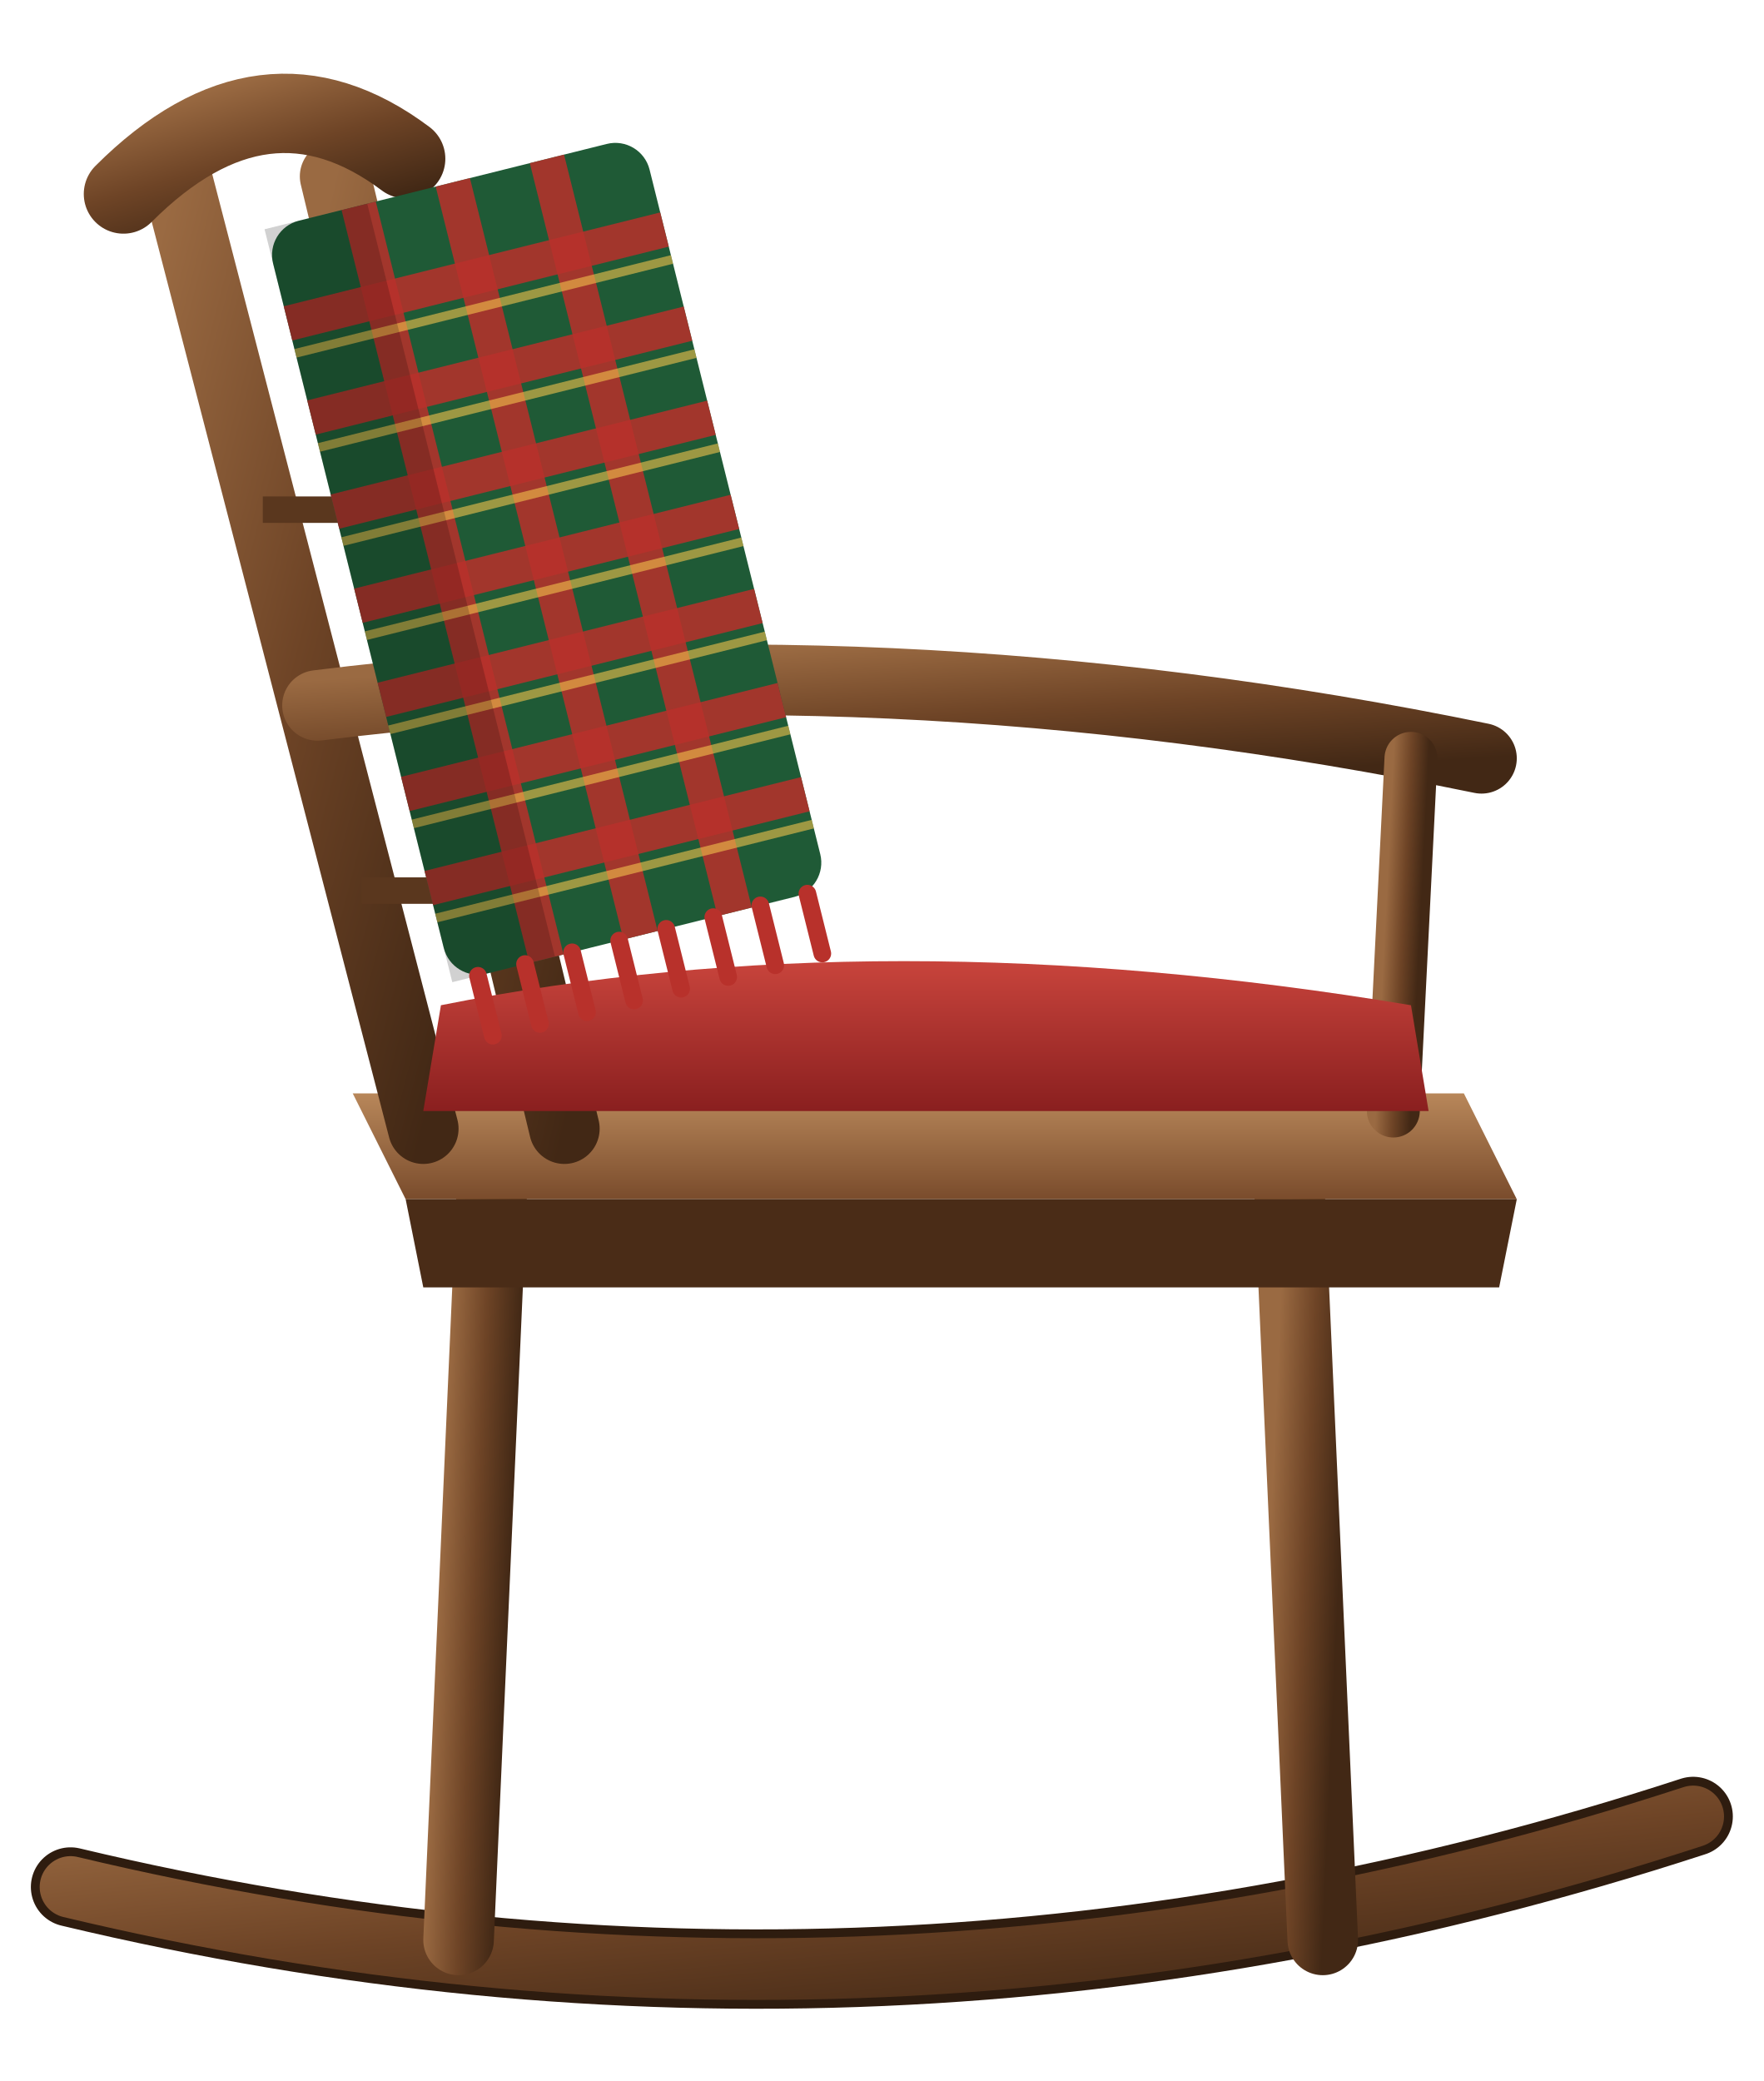
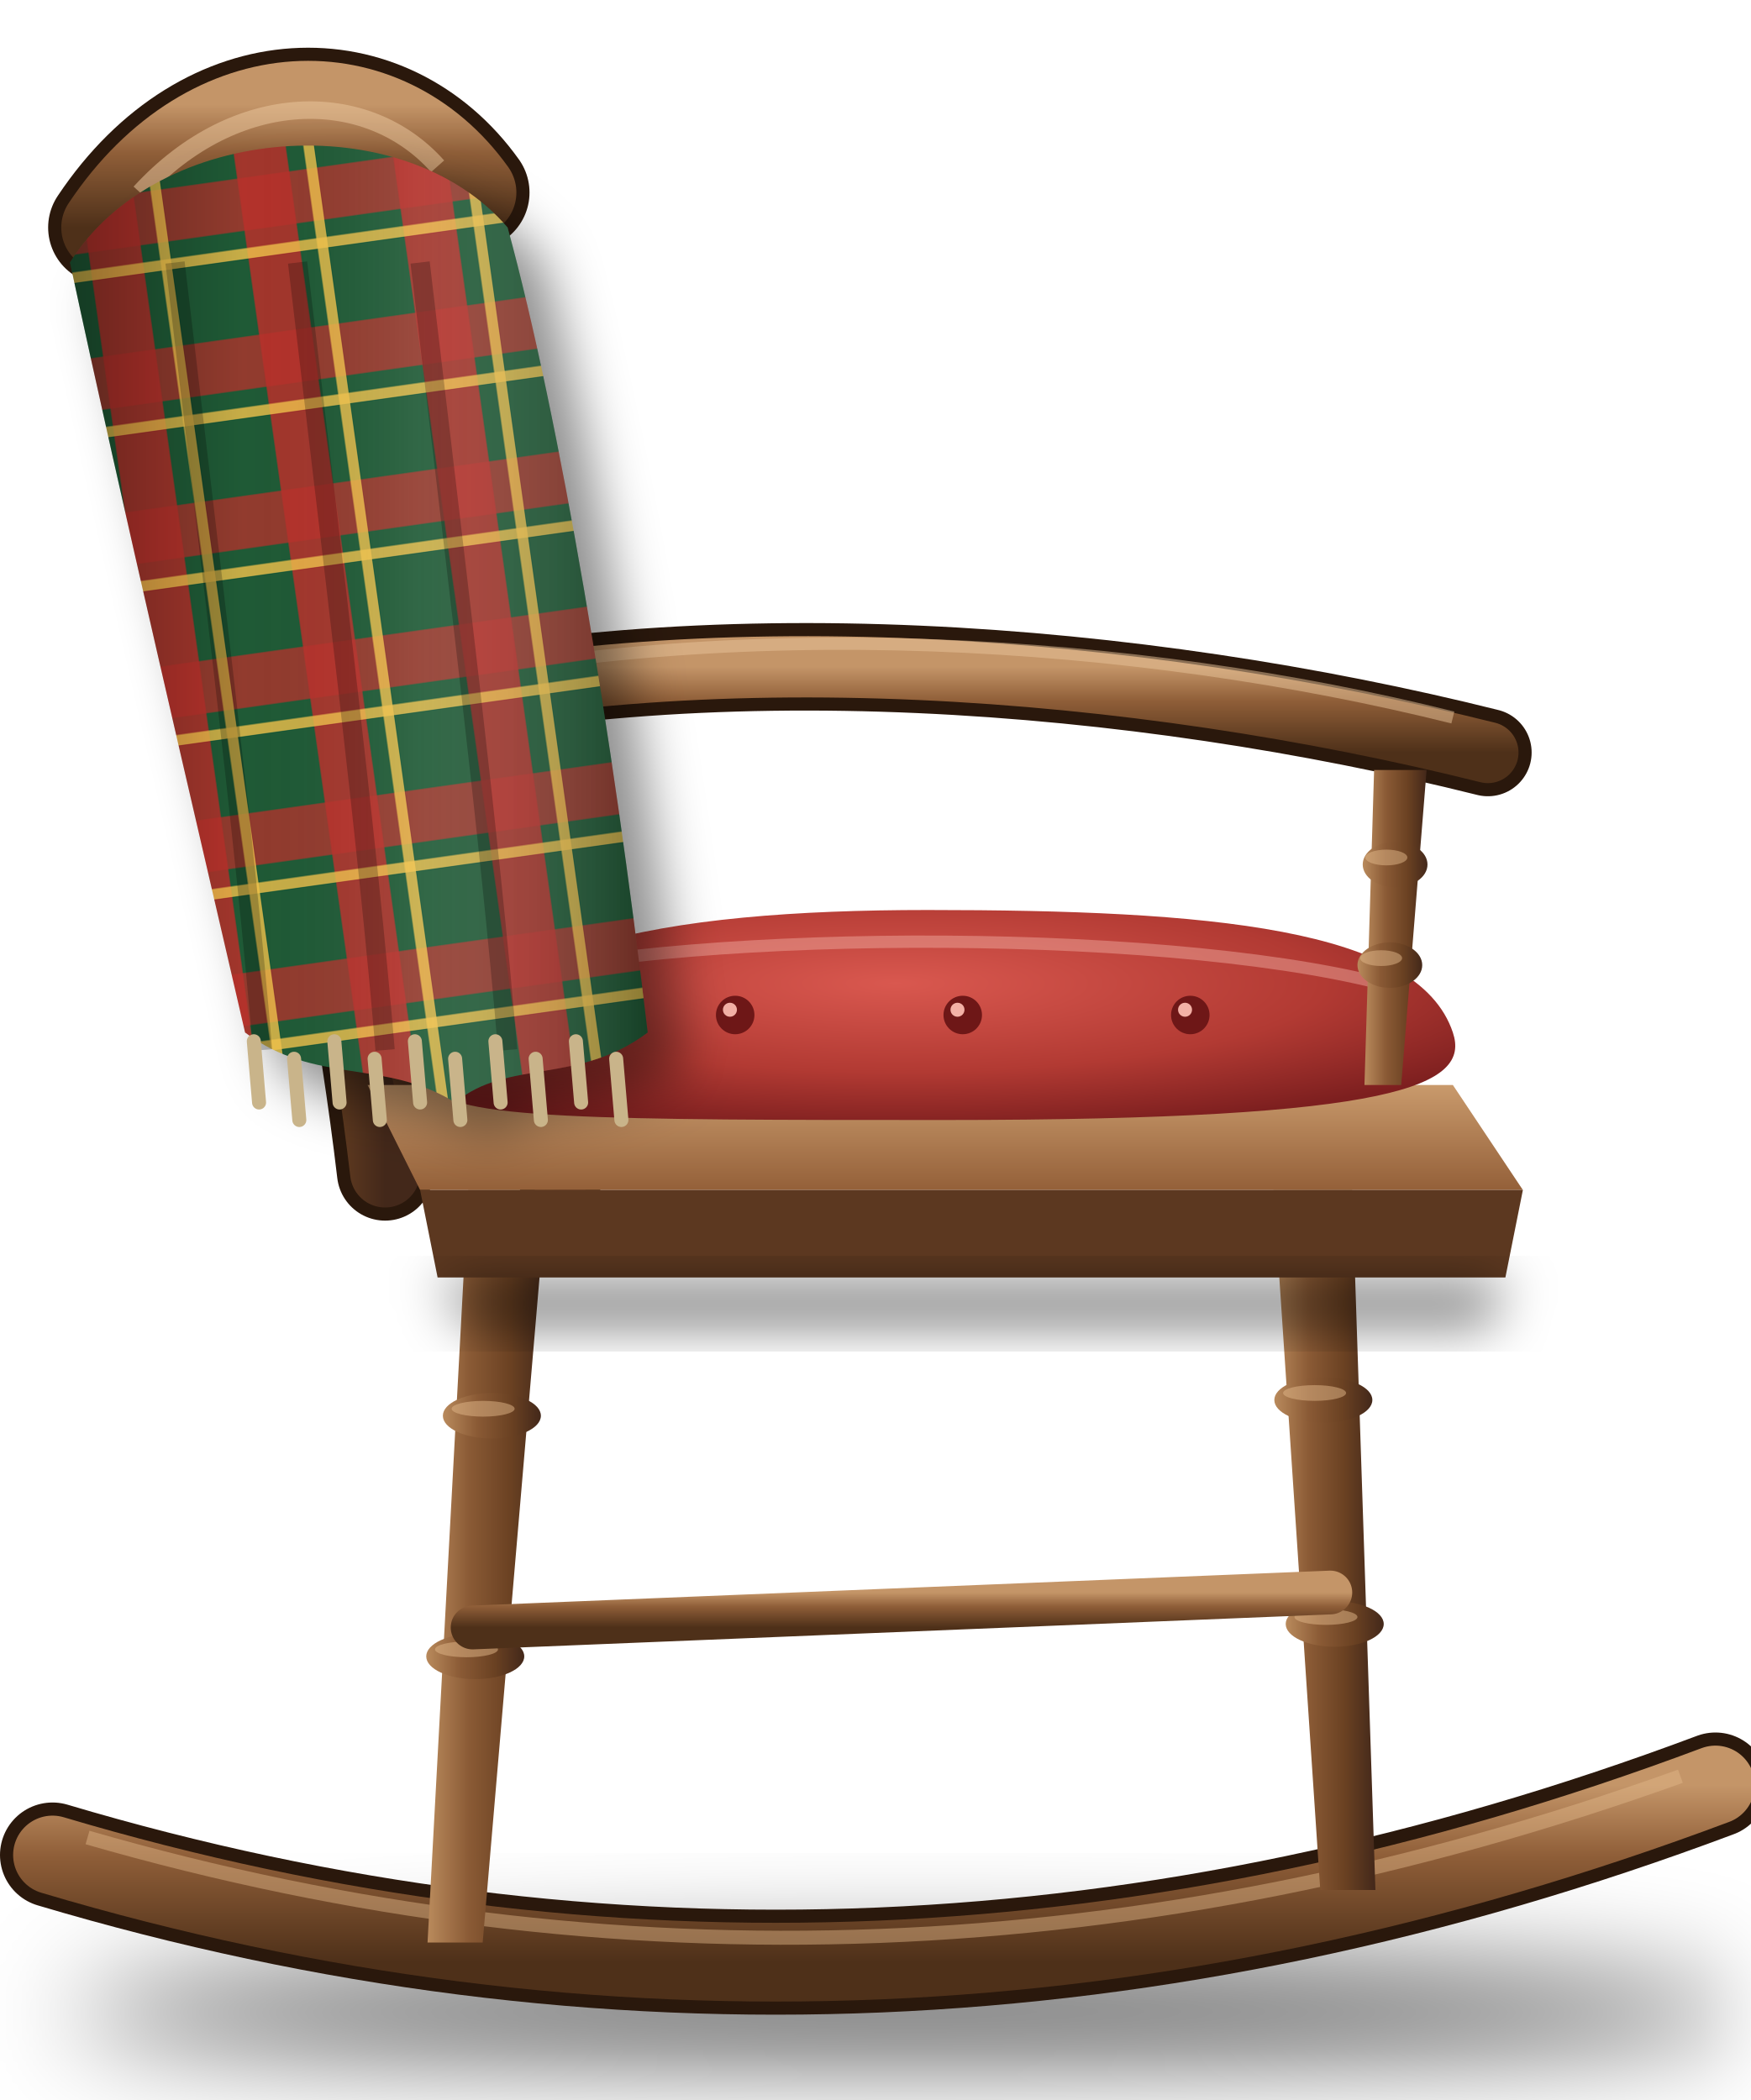
- <svg xmlns="http://www.w3.org/2000/svg" viewBox="0 0 200 236" width="200" height="236">
+ <svg xmlns="http://www.w3.org/2000/svg" viewBox="0 0 200 240" width="200" height="240">
  <defs>
-     <linearGradient id="wood" x1="0" y1="0" x2="1" y2="1">
-       <stop offset="0" stop-color="#9a6a42" stop-opacity="1" />
-       <stop offset="0.5" stop-color="#6e4426" stop-opacity="1" />
-       <stop offset="1" stop-color="#422815" stop-opacity="1" />
+     <filter id="soft" x="-40%" y="-40%" width="180%" height="180%">
+       <feGaussianBlur stdDeviation="3" />
+     </filter>
+     <filter id="softer" x="-40%" y="-80%" width="180%" height="260%">
+       <feGaussianBlur stdDeviation="6" />
+     </filter>
+     <linearGradient id="wood-v" x1="0" y1="0" x2="1" y2="0">
+       <stop offset="0" stop-color="#b98a5c" stop-opacity="1" />
+       <stop offset="0.35" stop-color="#8a5a35" stop-opacity="1" />
+       <stop offset="0.7" stop-color="#6a4122" stop-opacity="1" />
+       <stop offset="1" stop-color="#43281a" stop-opacity="1" />
    </linearGradient>
-     <linearGradient id="wood-top" x1="0" y1="0" x2="0" y2="1">
-       <stop offset="0" stop-color="#b8875a" stop-opacity="1" />
-       <stop offset="1" stop-color="#7a4c2c" stop-opacity="1" />
+     <linearGradient id="wood-h" x1="0" y1="0" x2="0" y2="1">
+       <stop offset="0" stop-color="#c49568" stop-opacity="1" />
+       <stop offset="0.4" stop-color="#8f5e38" stop-opacity="1" />
+       <stop offset="1" stop-color="#4e3019" stop-opacity="1" />
    </linearGradient>
-     <linearGradient id="cushion" x1="0" y1="0" x2="0" y2="1">
-       <stop offset="0" stop-color="#c8443c" stop-opacity="1" />
-       <stop offset="1" stop-color="#8a1f1f" stop-opacity="1" />
+     <linearGradient id="seat-top" x1="0" y1="0" x2="0" y2="1">
+       <stop offset="0" stop-color="#c99a6c" stop-opacity="1" />
+       <stop offset="1" stop-color="#946039" stop-opacity="1" />
+     </linearGradient>
+     <radialGradient id="cushion" cx="0.45" cy="0.35" r="0.7">
+       <stop offset="0" stop-color="#d9584f" stop-opacity="1" />
+       <stop offset="0.6" stop-color="#b23a33" stop-opacity="1" />
+       <stop offset="1" stop-color="#7d1f1f" stop-opacity="1" />
+     </radialGradient>
+     <pattern id="plaid" width="18" height="18" patternUnits="userSpaceOnUse" patternTransform="rotate(-8)">
+       <rect width="18" height="18" fill="#1f5a36" />
+       <rect x="6" width="6" height="18" fill="#b8312b" fill-opacity="0.85" />
+       <rect y="6" width="18" height="6" fill="#b8312b" fill-opacity="0.75" />
+       <rect x="14" width="1.2" height="18" fill="#f1c24b" fill-opacity="0.8" />
+       <rect y="14" width="18" height="1.2" fill="#f1c24b" fill-opacity="0.8" />
+     </pattern>
+     <linearGradient id="fold" x1="0" y1="0" x2="1" y2="0">
+       <stop offset="0" stop-color="#000" stop-opacity="0.35" />
+       <stop offset="0.3" stop-color="#000" stop-opacity="0" />
+       <stop offset="0.6" stop-color="#fff" stop-opacity="0.08" />
+       <stop offset="1" stop-color="#000" stop-opacity="0.3" />
    </linearGradient>
  </defs>
-   <path d="M8,214 Q100,236 192,206" stroke="#2e1c0f" stroke-width="9" fill="none" stroke-linecap="round" />
-   <path d="M8,214 Q100,236 192,206" stroke="url(#wood)" stroke-width="7" fill="none" stroke-linecap="round" />
-   <path d="M52,220 L56,130" stroke="url(#wood)" stroke-width="8" stroke-linecap="round" />
-   <path d="M150,220 L146,130" stroke="url(#wood)" stroke-width="8" stroke-linecap="round" />
-   <path d="M40,124 L166,124 L172,136 L46,136 Z" fill="url(#wood-top)" />
-   <path d="M46,136 L172,136 L170,146 L48,146 Z" fill="#4a2c17" />
-   <path d="M48,128 L20,20" stroke="url(#wood)" stroke-width="8" stroke-linecap="round" />
-   <path d="M64,128 L38,20" stroke="url(#wood)" stroke-width="8" stroke-linecap="round" />
-   <path d="M41.0,101.0 L57.5,101.0" stroke="#5a371e" stroke-width="3" />
-   <path d="M35.4,79.4 L52.3,79.4" stroke="#5a371e" stroke-width="3" />
-   <path d="M29.8,57.8 L47.1,57.8" stroke="#5a371e" stroke-width="3" />
-   <path d="M14,22 Q30,6 46,18" stroke="url(#wood)" stroke-width="9" fill="none" stroke-linecap="round" />
-   <path d="M36,80 Q100,72 168,86" stroke="url(#wood)" stroke-width="8" fill="none" stroke-linecap="round" />
-   <path d="M160,86 L158,126" stroke="url(#wood)" stroke-width="6" stroke-linecap="round" />
-   <path d="M50,114 Q100,104 160,114 L162,126 L48,126 Z" fill="url(#cushion)" />
-   <g transform="translate(30,26) rotate(-14)">
-     <rect x="0" y="0" width="44" height="88" rx="4" fill="#1f5a36" />
-     <rect x="9" y="0" width="4" height="88" fill="#b8312b" fill-opacity="0.85" />
-     <rect x="20" y="0" width="4" height="88" fill="#b8312b" fill-opacity="0.85" />
-     <rect x="31" y="0" width="4" height="88" fill="#b8312b" fill-opacity="0.85" />
-     <rect x="0" y="9" width="44" height="4" fill="#b8312b" fill-opacity="0.85" />
-     <rect x="0" y="14" width="44" height="1" fill="#f1c24b" fill-opacity="0.6" />
-     <rect x="0" y="20" width="44" height="4" fill="#b8312b" fill-opacity="0.85" />
-     <rect x="0" y="25" width="44" height="1" fill="#f1c24b" fill-opacity="0.6" />
-     <rect x="0" y="31" width="44" height="4" fill="#b8312b" fill-opacity="0.85" />
-     <rect x="0" y="36" width="44" height="1" fill="#f1c24b" fill-opacity="0.6" />
-     <rect x="0" y="42" width="44" height="4" fill="#b8312b" fill-opacity="0.85" />
-     <rect x="0" y="47" width="44" height="1" fill="#f1c24b" fill-opacity="0.6" />
-     <rect x="0" y="53" width="44" height="4" fill="#b8312b" fill-opacity="0.85" />
-     <rect x="0" y="58" width="44" height="1" fill="#f1c24b" fill-opacity="0.6" />
-     <rect x="0" y="64" width="44" height="4" fill="#b8312b" fill-opacity="0.85" />
-     <rect x="0" y="69" width="44" height="1" fill="#f1c24b" fill-opacity="0.6" />
-     <rect x="0" y="75" width="44" height="4" fill="#b8312b" fill-opacity="0.85" />
-     <rect x="0" y="80" width="44" height="1" fill="#f1c24b" fill-opacity="0.6" />
-     <rect x="0" y="0" width="12" height="88" fill="#000" fill-opacity="0.18" />
-     <path d="M3.0,88 l0,7" stroke="#b8312b" stroke-width="2" stroke-linecap="round" />
-     <path d="M8.5,88 l0,7" stroke="#b8312b" stroke-width="2" stroke-linecap="round" />
-     <path d="M14.0,88 l0,7" stroke="#b8312b" stroke-width="2" stroke-linecap="round" />
-     <path d="M19.5,88 l0,7" stroke="#b8312b" stroke-width="2" stroke-linecap="round" />
-     <path d="M25.0,88 l0,7" stroke="#b8312b" stroke-width="2" stroke-linecap="round" />
-     <path d="M30.5,88 l0,7" stroke="#b8312b" stroke-width="2" stroke-linecap="round" />
-     <path d="M36.0,88 l0,7" stroke="#b8312b" stroke-width="2" stroke-linecap="round" />
-     <path d="M41.5,88 l0,7" stroke="#b8312b" stroke-width="2" stroke-linecap="round" />
-   </g>
+   <ellipse cx="104" cy="230" rx="96" ry="7" fill="#000" fill-opacity="0.55" filter="url(#softer)" />
+   <path d="M6,212 Q100,240 196,204" stroke="#2a180c" stroke-width="12" fill="none" stroke-linecap="round" />
+   <path d="M6,212 Q100,240 196,204" stroke="url(#wood-h)" stroke-width="9" fill="none" stroke-linecap="round" />
+   <path d="M10,210 Q100,236 192,203" stroke="#e2b98a" stroke-opacity="0.45" stroke-width="1.6" fill="none" />
+   <path d="M53.5,136 L62.5,136 L55.15,222 L48.85,222 Z" fill="url(#wood-v)" />
+   <ellipse cx="56.2" cy="161.8" rx="5.6" ry="2.6" fill="url(#wood-v)" />
+   <ellipse cx="55.2" cy="161.0" rx="3.6" ry="0.9" fill="#e2b98a" fill-opacity="0.5" />
+   <ellipse cx="54.3" cy="189.3" rx="5.6" ry="2.6" fill="url(#wood-v)" />
+   <ellipse cx="53.3" cy="188.5" rx="3.6" ry="0.9" fill="#e2b98a" fill-opacity="0.5" />
+   <path d="M145.5,136 L154.5,136 L157.15,216 L150.85,216 Z" fill="url(#wood-v)" />
+   <ellipse cx="151.2" cy="160.0" rx="5.6" ry="2.6" fill="url(#wood-v)" />
+   <ellipse cx="150.2" cy="159.2" rx="3.6" ry="0.9" fill="#e2b98a" fill-opacity="0.5" />
+   <ellipse cx="152.5" cy="185.6" rx="5.6" ry="2.6" fill="url(#wood-v)" />
+   <ellipse cx="151.5" cy="184.8" rx="3.6" ry="0.9" fill="#e2b98a" fill-opacity="0.5" />
+   <path d="M54,186 L152,182" stroke="url(#wood-h)" stroke-width="5" stroke-linecap="round" />
+   <path d="M44,134 C40,100 30,60 20,22" stroke="#2a180c" stroke-width="11" fill="none" stroke-linecap="round" />
+   <path d="M44,134 C40,100 30,60 20,22" stroke="url(#wood-v)" stroke-width="8" fill="none" stroke-linecap="round" />
+   <path d="M48,128 L26,34" stroke="url(#wood-v)" stroke-width="4" stroke-linecap="round" />
+   <ellipse cx="37.0" cy="81" rx="3.4" ry="5" fill="url(#wood-v)" />
+   <path d="M54,128 L33,34" stroke="url(#wood-v)" stroke-width="4" stroke-linecap="round" />
+   <ellipse cx="43.5" cy="81" rx="3.4" ry="5" fill="url(#wood-v)" />
+   <path d="M60,128 L40,34" stroke="url(#wood-v)" stroke-width="4" stroke-linecap="round" />
+   <ellipse cx="50.0" cy="81" rx="3.4" ry="5" fill="url(#wood-v)" />
+   <path d="M66,128 L47,34" stroke="url(#wood-v)" stroke-width="4" stroke-linecap="round" />
+   <ellipse cx="56.5" cy="81" rx="3.4" ry="5" fill="url(#wood-v)" />
+   <path d="M64,134 C62,100 54,62 46,24" stroke="#2a180c" stroke-width="10" fill="none" stroke-linecap="round" />
+   <path d="M64,134 C62,100 54,62 46,24" stroke="url(#wood-v)" stroke-width="7" fill="none" stroke-linecap="round" />
+   <path d="M12,26 C24,8 44,8 54,22" stroke="#2a180c" stroke-width="13" fill="none" stroke-linecap="round" />
+   <path d="M12,26 C24,8 44,8 54,22" stroke="url(#wood-h)" stroke-width="10" fill="none" stroke-linecap="round" />
+   <path d="M16,22 C27,10 42,10 50,19" stroke="#e8c49a" stroke-opacity="0.55" stroke-width="2" fill="none" />
+   <path d="M42,124 L166,124 L174,136 L48,136 Z" fill="url(#seat-top)" />
+   <path d="M48,136 L174,136 L172,146 L50,146 Z" fill="#5c3820" />
+   <path d="M50,146 L172,146 L170,152 L54,152 Z" fill="#000" fill-opacity="0.45" filter="url(#soft)" />
+   <path d="M50,124 C52,108 76,104 106,104 C138,104 162,106 166,118 C168,124 160,128 108,128 C70,128 50,128 50,124 Z" fill="url(#cushion)" />
+   <path d="M56,112 C80,106 136,106 160,113" stroke="#f3b1a6" stroke-opacity="0.45" stroke-width="1.4" fill="none" />
+   <circle cx="84" cy="116" r="2.2" fill="#6e1717" />
+   <circle cx="83.4" cy="115.4" r="0.8" fill="#f3b1a6" />
+   <circle cx="110" cy="116" r="2.2" fill="#6e1717" />
+   <circle cx="109.4" cy="115.4" r="0.8" fill="#f3b1a6" />
+   <circle cx="136" cy="116" r="2.2" fill="#6e1717" />
+   <circle cx="135.4" cy="115.4" r="0.8" fill="#f3b1a6" />
+   <path d="M40,82 C80,72 130,76 170,86" stroke="#2a180c" stroke-width="10" fill="none" stroke-linecap="round" />
+   <path d="M40,82 C80,72 130,76 170,86" stroke="url(#wood-h)" stroke-width="7" fill="none" stroke-linecap="round" />
+   <path d="M44,79 C84,70 130,73 166,82" stroke="#e8c49a" stroke-opacity="0.5" stroke-width="1.4" fill="none" />
+   <path d="M157.0,88 L163.0,88 L160.1,124 L155.9,124 Z" fill="url(#wood-v)" />
+   <ellipse cx="159.4" cy="98.8" rx="3.7" ry="2.6" fill="url(#wood-v)" />
+   <ellipse cx="158.4" cy="98.0" rx="2.4" ry="0.9" fill="#e2b98a" fill-opacity="0.5" />
+   <ellipse cx="158.8" cy="110.3" rx="3.7" ry="2.6" fill="url(#wood-v)" />
+   <ellipse cx="157.8" cy="109.5" rx="2.4" ry="0.9" fill="#e2b98a" fill-opacity="0.5" />
+   <path d="M8,30 C18,14 46,12 58,26 C64,48 70,84 74,118 C66,124 58,121 52,126 C44,121 36,124 28,118 C22,92 14,58 8,30 Z" fill="#000" fill-opacity="0.45" filter="url(#soft)" transform="translate(4,4)" />
+   <path d="M8,30 C18,14 46,12 58,26 C64,48 70,84 74,118 C66,124 58,121 52,126 C44,121 36,124 28,118 C22,92 14,58 8,30 Z" fill="url(#plaid)" />
+   <path d="M8,30 C18,14 46,12 58,26 C64,48 70,84 74,118 C66,124 58,121 52,126 C44,121 36,124 28,118 C22,92 14,58 8,30 Z" fill="url(#fold)" />
+   <path d="M20,30 C24,64 28,96 30,120" stroke="#000" stroke-opacity="0.22" stroke-width="2.2" fill="none" />
+   <path d="M34,30 C38,64 42,96 44,120" stroke="#000" stroke-opacity="0.22" stroke-width="2.2" fill="none" />
+   <path d="M48,30 C52,64 56,96 58,120" stroke="#000" stroke-opacity="0.22" stroke-width="2.2" fill="none" />
+   <path d="M29.0,119 l0.6,7" stroke="#c9b48a" stroke-width="1.6" stroke-linecap="round" />
+   <path d="M33.6,121 l0.6,7" stroke="#c9b48a" stroke-width="1.6" stroke-linecap="round" />
+   <path d="M38.2,119 l0.6,7" stroke="#c9b48a" stroke-width="1.6" stroke-linecap="round" />
+   <path d="M42.8,121 l0.6,7" stroke="#c9b48a" stroke-width="1.6" stroke-linecap="round" />
+   <path d="M47.4,119 l0.6,7" stroke="#c9b48a" stroke-width="1.6" stroke-linecap="round" />
+   <path d="M52.0,121 l0.6,7" stroke="#c9b48a" stroke-width="1.6" stroke-linecap="round" />
+   <path d="M56.6,119 l0.6,7" stroke="#c9b48a" stroke-width="1.6" stroke-linecap="round" />
+   <path d="M61.2,121 l0.6,7" stroke="#c9b48a" stroke-width="1.6" stroke-linecap="round" />
+   <path d="M65.8,119 l0.6,7" stroke="#c9b48a" stroke-width="1.6" stroke-linecap="round" />
+   <path d="M70.4,121 l0.6,7" stroke="#c9b48a" stroke-width="1.6" stroke-linecap="round" />
</svg>
